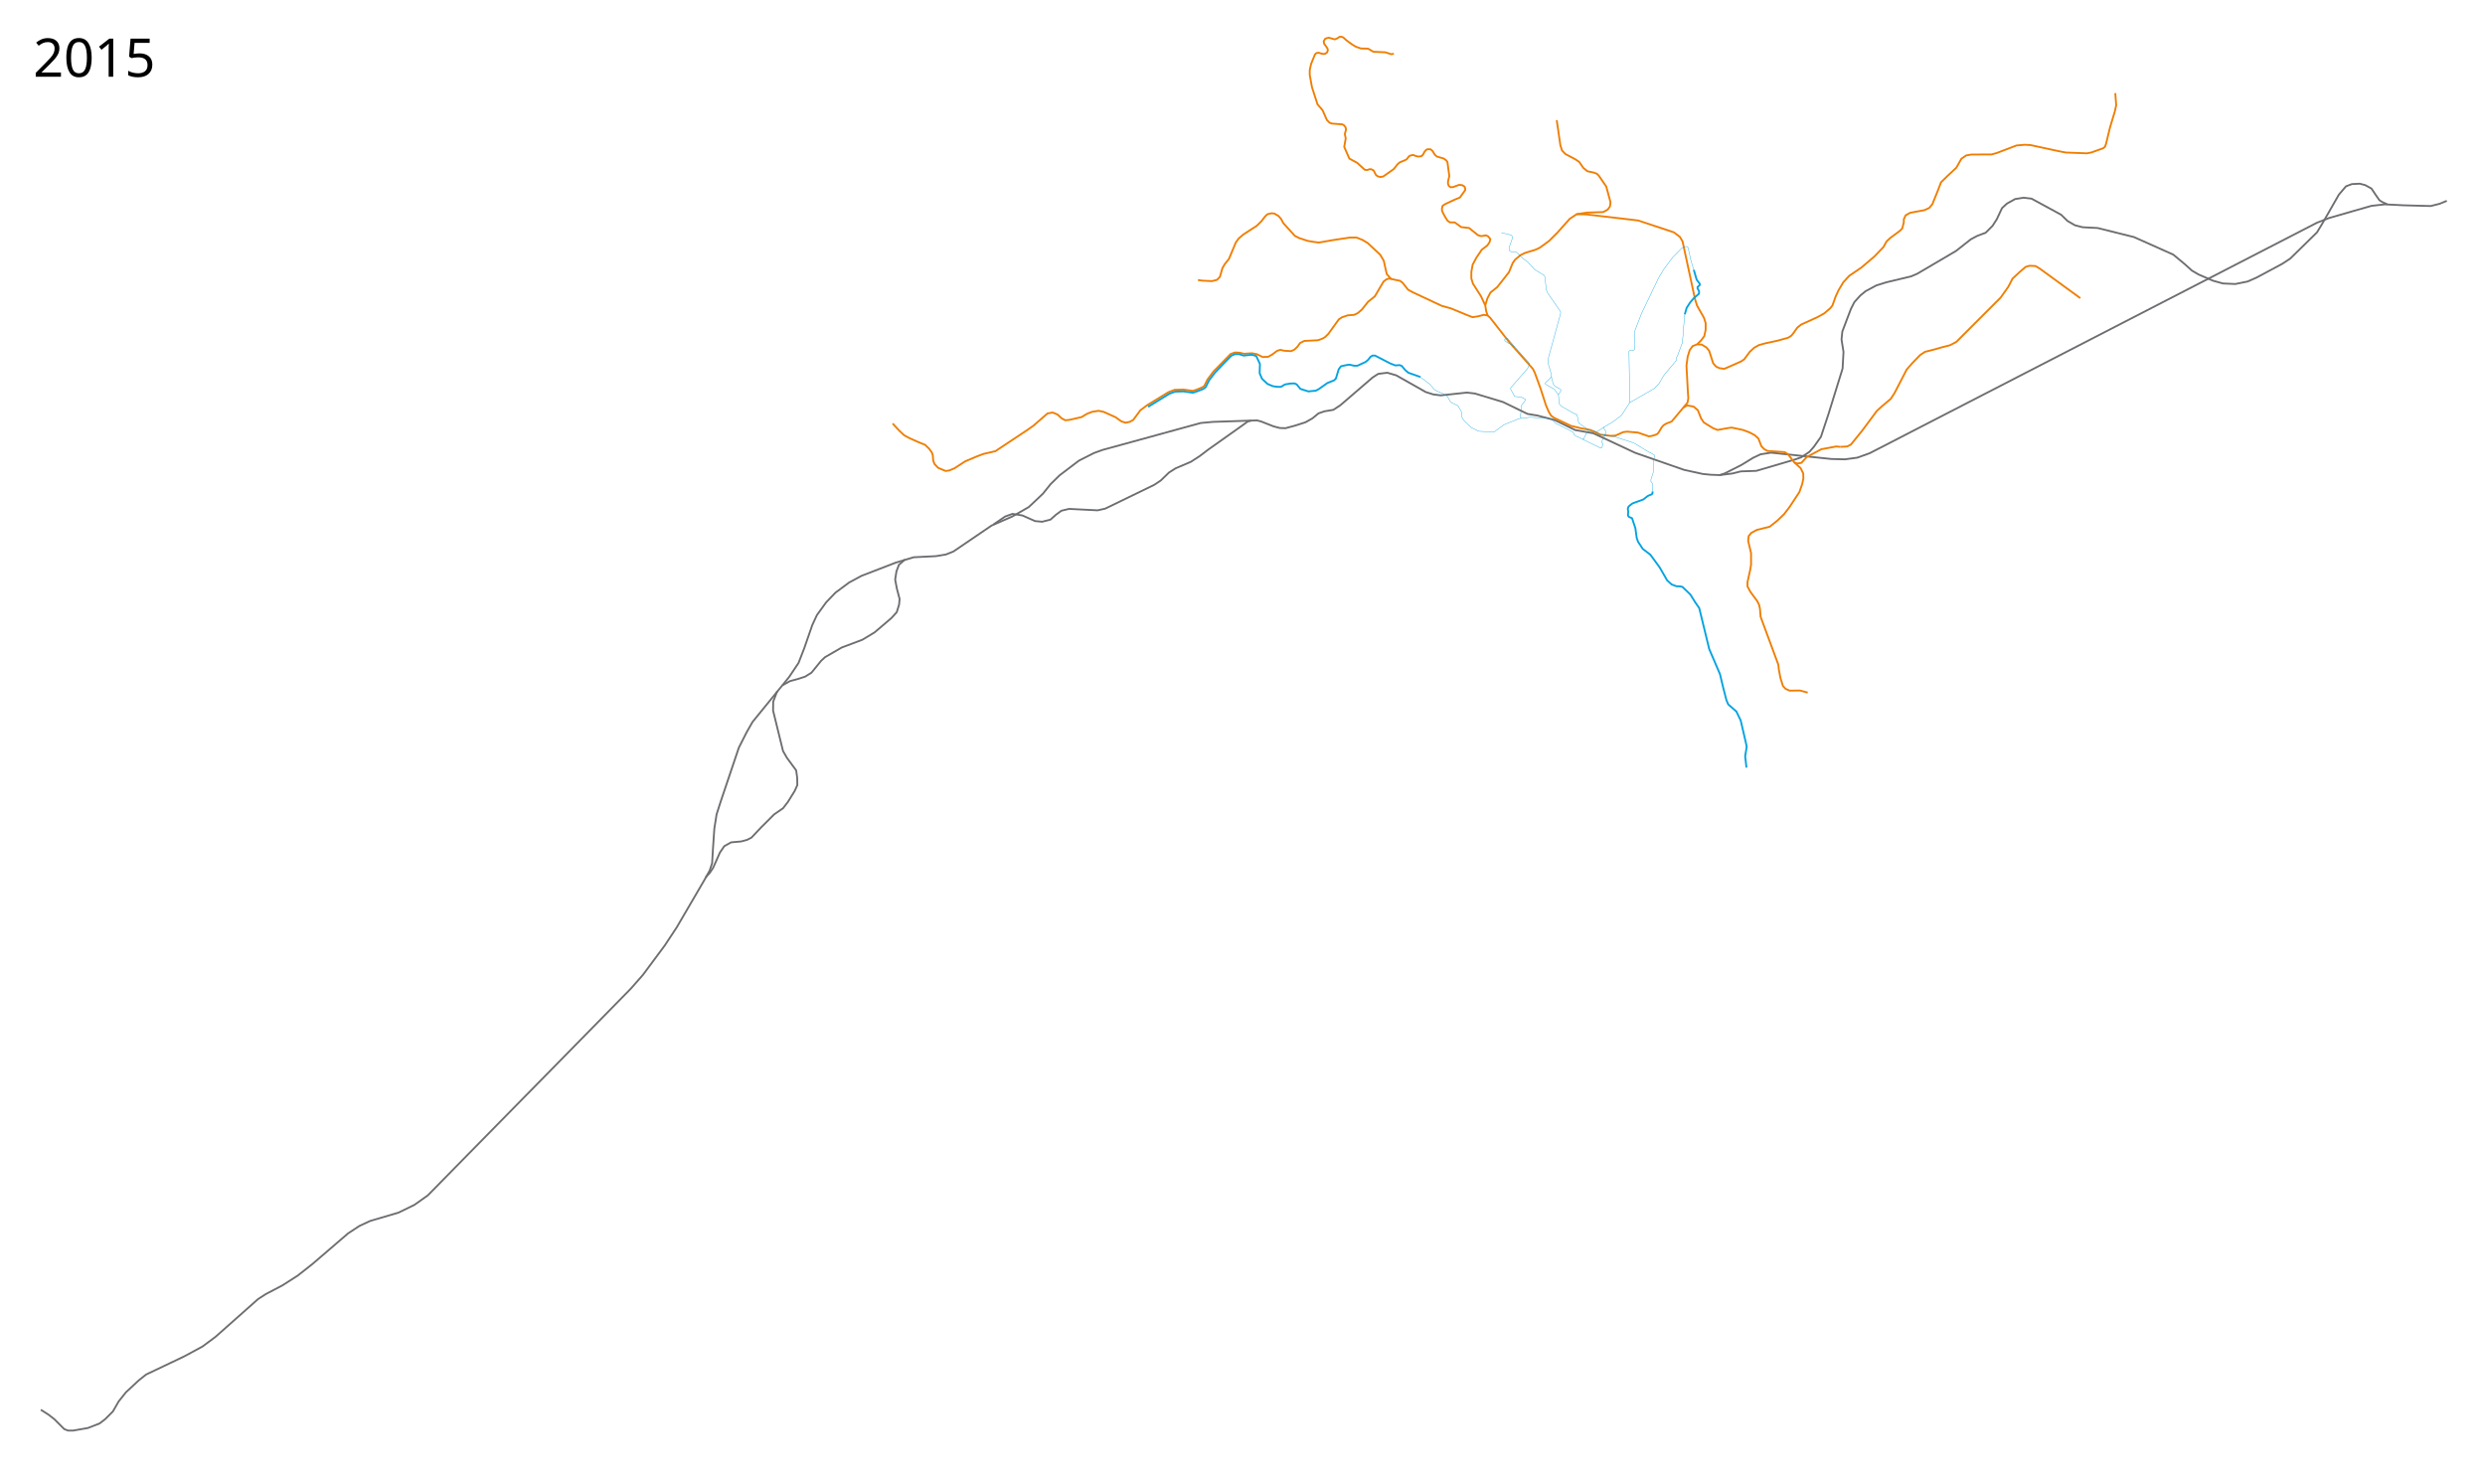
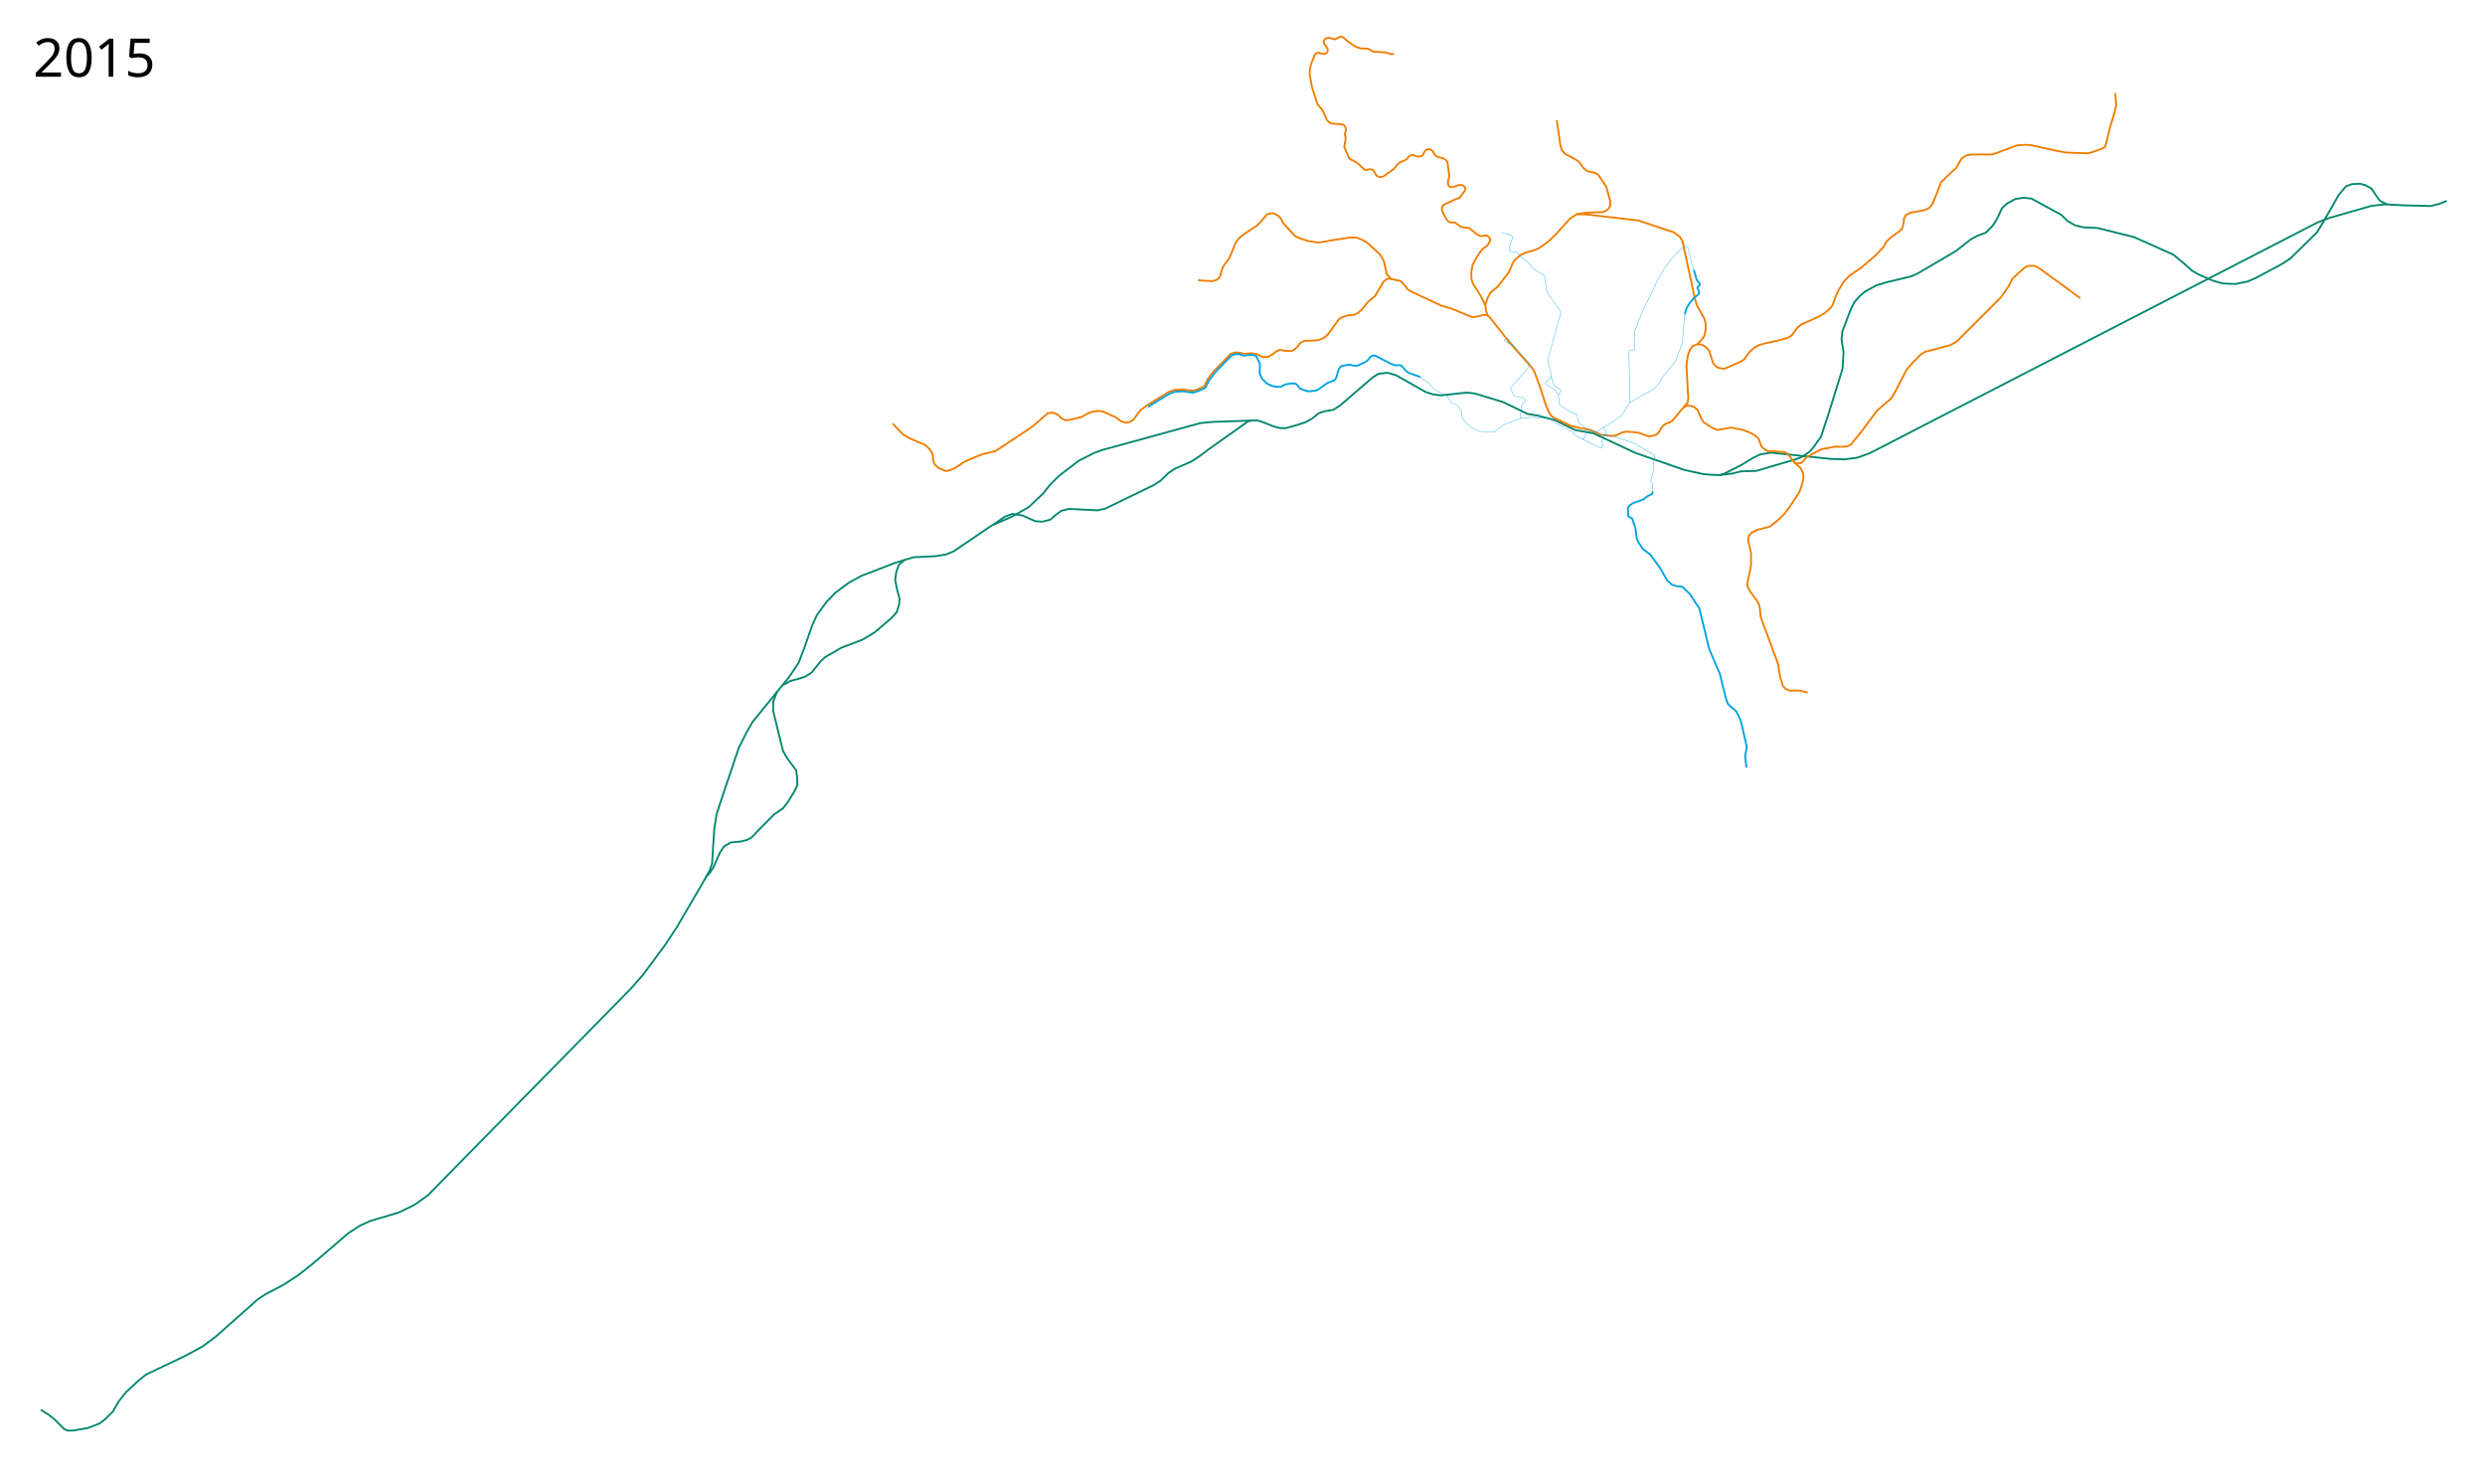
<svg xmlns="http://www.w3.org/2000/svg" height="4000" width="6700">
-   <path d="M110 3801l20.75 13.25 15.75 12.25 26.75 26.75 10.5 4H197l40-7 31.5-12.25 15-11.5 21-21 15.5-27 19.5-24.5 35-32.5L394 3706l103-49 49-26.5 35-26 115-102 21-13.5 44-23 41.5-26.5 40-31.5 96-82.5 30.5-20 29-13.5 76.5-22.5 43-21 36-25.5 547-557 33-37.5 59-79.5 32-48.5L1899 2373l14.5-26 6.5-19.5 2-35 4-58.5 6-38 11-34.5 49-145.5 21-41.5 16-28 98.5-121 25.5-38 15.5-40 21.5-62 12.5-27 25-34.5 25-26 37-27.5 33.5-18 92-35.5 48.5-14.5 60-3 27-4.5 20-8 103-70 56-24.5 44.5-25.5 38-36 20.5-25.5 24.5-24 52-39.5 40.5-20.5 23.5-8.5 264.5-72.5 32.5-3 119-4 11.5 3 33 13 17 4.5 15.5.5 26-7 28-9 18.5-10.5 16.5-13.5 16-5.5 24-4 19-12.5 86.5-74.5 15.5-10 24.5-3 24 7 79.5 45 20.5 6.5 20 2.5 70.5-7.5 21.5 2.5 76 23 66 32 27 4.5 46.75 12.25 54.75 26.75 49 8.75 113 52.75 132 46 50.5 11 20.5 2 24.5 1 13.5-4.5 45.5-23 31-19 20-9.5 28.5-4.5 162 17 37 1 33.5-4.5 33.5-12 1206-621.5 32-12.5 66-19 49-14 36-4 50 2.5 73.5 2 24-6 19.5-8" fill="none" stroke="#6c6d70" stroke-width="5" stroke-linejoin="round" />
-   <path d="M4636.5 1281l34.443-4.366 22.627-5.657 41.72-1.414 105.712-31.113 15.203-5.303 21.92-14.496 12.02-13.435 19.446-27.577 20.506-61.872 37.83-121.976 2.475-44.901-5.303-33.588 2.122-21.213 11.313-30.052 12.021-31.466 9.192-18.031 15.91-17.678 14.142-11.667 28.992-15.557 27.223-8.485 66.468-15.91 16.617-7.071 104.652-61.518 39.952-31.467 17.324-9.192 22.627-8.485 18.739-18.739 11.313-17.677 14.143-30.052 13.081-12.021 22.274-12.374 22.98-3.536 21.214 2.475 79.903 43.487 16.97 16.617 20.153 11.667 20.506 5.304 40.659 2.12 97.934 24.396 106.066 47.376 31.113 25.81 18.738 16.97 18.032 10.607 39.244 16.97 26.87 7.425 33.234 1.414 33.234-6.717 24.749-10.96 68.59-36.77 21.566-14.142 72.125-70.71 14.142-23.335 44.901-78.49 19.092-22.273 15.91-6.01 21.213-1.061 14.85 3.889 16.616 9.192 11.668 17.324 9.9 14.143 7.07 4.596 13.789 6.364M2440.02 1508.565l-16.262 14.142-6.718 17.678-3.536 22.274 4.597 24.395 7.424 27.93-1.414 15.203-6.364 20.506-14.142 15.557-45.609 38.89-32.88 19.8-55.508 20.86-45.255 26.162-10.606 9.9-25.81 31.82-16.97 10.606-19.446 6.364-21.213 5.657-20.506 11.314M2095.66 1863.179l-10.96 28.638-.354 24.041 26.87 109.248 10.607 18.385 24.749 33.588 2.828 20.152.354 19.446-7.071 15.91-18.385 29.698-13.082 16.97-24.041 16.618-35.356 35.355-25.81 27.224-11.666 6.01-15.557 4.243-27.577 2.475-18.385 10.253-11.667 16.97-18.385 41.366-8.839 13.435-11.667 12.728" fill="none" stroke="#6c6d70" stroke-width="5" stroke-linejoin="round" />
+   <path d="M110 3801l20.75 13.25 15.75 12.25 26.75 26.75 10.5 4H197l40-7 31.5-12.25 15-11.5 21-21 15.5-27 19.5-24.5 35-32.5L394 3706l103-49 49-26.5 35-26 115-102 21-13.5 44-23 41.5-26.5 40-31.5 96-82.5 30.5-20 29-13.5 76.5-22.5 43-21 36-25.5 547-557 33-37.5 59-79.5 32-48.5L1899 2373l14.5-26 6.5-19.5 2-35 4-58.5 6-38 11-34.5 49-145.5 21-41.5 16-28 98.5-121 25.5-38 15.5-40 21.5-62 12.5-27 25-34.5 25-26 37-27.5 33.5-18 92-35.5 48.5-14.5 60-3 27-4.5 20-8 103-70 56-24.5 44.5-25.5 38-36 20.5-25.5 24.5-24 52-39.5 40.5-20.5 23.5-8.5 264.5-72.5 32.5-3 119-4 11.5 3 33 13 17 4.5 15.5.5 26-7 28-9 18.5-10.5 16.5-13.5 16-5.5 24-4 19-12.5 86.5-74.5 15.5-10 24.5-3 24 7 79.5 45 20.5 6.5 20 2.5 70.5-7.5 21.5 2.5 76 23 66 32 27 4.5 46.75 12.25 54.75 26.75 49 8.75 113 52.75 132 46 50.5 11 20.5 2 24.5 1 13.5-4.5 45.5-23 31-19 20-9.5 28.5-4.5 162 17 37 1 33.5-4.5 33.5-12 1206-621.5 32-12.5 66-19 49-14 36-4 50 2.5 73.5 2 24-6 19.5-8" fill="none" stroke="#00866e" stroke-width="5" stroke-linejoin="round" />
+   <path d="M4636.5 1281l34.443-4.366 22.627-5.657 41.72-1.414 105.712-31.113 15.203-5.303 21.92-14.496 12.02-13.435 19.446-27.577 20.506-61.872 37.83-121.976 2.475-44.901-5.303-33.588 2.122-21.213 11.313-30.052 12.021-31.466 9.192-18.031 15.91-17.678 14.142-11.667 28.992-15.557 27.223-8.485 66.468-15.91 16.617-7.071 104.652-61.518 39.952-31.467 17.324-9.192 22.627-8.485 18.739-18.739 11.313-17.677 14.143-30.052 13.081-12.021 22.274-12.374 22.98-3.536 21.214 2.475 79.903 43.487 16.97 16.617 20.153 11.667 20.506 5.304 40.659 2.12 97.934 24.396 106.066 47.376 31.113 25.81 18.738 16.97 18.032 10.607 39.244 16.97 26.87 7.425 33.234 1.414 33.234-6.717 24.749-10.96 68.59-36.77 21.566-14.142 72.125-70.71 14.142-23.335 44.901-78.49 19.092-22.273 15.91-6.01 21.213-1.061 14.85 3.889 16.616 9.192 11.668 17.324 9.9 14.143 7.07 4.596 13.789 6.364M2440.02 1508.565l-16.262 14.142-6.718 17.678-3.536 22.274 4.597 24.395 7.424 27.93-1.414 15.203-6.364 20.506-14.142 15.557-45.609 38.89-32.88 19.8-55.508 20.86-45.255 26.162-10.606 9.9-25.81 31.82-16.97 10.606-19.446 6.364-21.213 5.657-20.506 11.314M2095.66 1863.179l-10.96 28.638-.354 24.041 26.87 109.248 10.607 18.385 24.749 33.588 2.828 20.152.354 19.446-7.071 15.91-18.385 29.698-13.082 16.97-24.041 16.618-35.356 35.355-25.81 27.224-11.666 6.01-15.557 4.243-27.577 2.475-18.385 10.253-11.667 16.97-18.385 41.366-8.839 13.435-11.667 12.728" fill="none" stroke="#00866e" stroke-width="5" stroke-linejoin="round" />
  <path d="M2406.787 1141.93l15.91 17.324 14.849 14.142 14.142 7.778 22.981 10.254 19.8 8.131 10.606 10.253 7.424 10.253 2.475 7.071 1.06 14.496 3.89 9.9 9.546 9.9 9.9 4.242 10.253 4.242 9.899-1.414 14.142-6.01 28.284-18.385 32.527-13.789 16.97-6.364 32.174-7.424 85.914-56.922 16.97-12.021 37.83-32.88 13.789-2.476 13.082 5.304 10.96 10.253 9.9 5.303 11.666-1.06 32.174-7.425 14.849-8.839 13.435-5.303 17.678-2.829 13.788 2.829 32.174 14.495 15.202 10.96 11.668 3.89 11.667-2.475 9.192-5.304 19.092-25.809 18.385-13.789 57.276-35.001 16.617-6.364 23.688-.707 25.456 3.535 10.96-3.535 14.496-6.01 5.303-3.536 8.839-17.678 16.263-21.567 45.962-47.022 12.02-4.243 12.375.707 12.021 2.829 20.86-1.415 13.435 2.475 15.91 7.778 14.849-.707 11.667-6.717 12.02-9.193 8.84-2.828 10.96 2.475 18.385 1.06 8.838-4.242 8.132-7.778 7.071-9.9 11.314-5.657 36.416-1.767 11.314-3.89 7.778-4.242 9.192-8.839 28.284-39.244 8.486-5.657 15.556-5.304 17.678-1.414 9.546-4.596 11.313-9.9 16.264-20.506 18.385-14.849 23.334-39.598 7.071-5.657 7.425-2.828 30.405 6.364 7.072 5.657 14.142 18.031 12.728 7.071 77.781 36.416 25.103 7.071 44.547 18.385 13.789 5.303 14.142-2.121 16.617-4.243 9.9 1.768 6.717 6.01 52.326 66.822 62.933 71.064 5.303 10.607 15.556 42.78 14.496 44.901 7.071 16.617 6.717 11.314 7.779 5.657 45.962 21.92 28.284 6.717 24.041 4.243 20.153 9.192 7.248 3.536 27.047 3.182 13.258-.707 20.683-9.37 10.606-1.237 29.169 2.475 28.991 10.076 6.01-.53 11.137-3.005 6.364-3.005 3.89-4.773 7.6-12.905 5.127-5.657 7.248-4.42 14.319-5.48 8.132-9.545 23.334-27.93 10.607-6.011 17.324 3.182 11.314 9.546 8.839 22.273 7.424 10.96 25.102 15.557 12.021 4.596 27.224-4.95 10.606-1.414 30.406 6.364 18.031 6.718 13.789 7.424 9.9 8.84 8.131 20.859 7.425 7.778 8.839 4.95 46.315 3.182 8.485 5.303 7.779 9.546 9.545 12.728 8.132 3.182 11.314-1.768 14.142-15.556 39.598-21.214 39.952-7.424 11.313 1.06" fill="none" stroke="#ef7d00" stroke-width="5" stroke-linejoin="round" />
  <path d="M4837.467 1246.582l17.324 15.556 7.07 14.496.354 12.728-2.828 14.849-7.778 22.274-26.517 40.305-14.85 19.445-18.03 17.325-20.86 16.617-34.295 8.485-15.202 8.132-7.072 8.485-1.414 13.081 7.778 32.88v32.528l-2.828 15.203-6.718 30.405v12.02l8.132 14.85 18.031 24.395 5.304 10.607 2.121 10.607 1.768 21.213 47.73 129.047 1.414 13.081 4.242 22.628 6.718 21.566 7.07 7.779 10.961 4.95 27.93-.354 20.86 5.657M4961.917 1204.862l18.385-1.06 9.9-4.95 31.466-38.89 38.537-51.973 12.375-11.314 25.102-21.213 10.253-15.556 32.88-63.64 15.91-18.031 20.506-21.213 13.082-8.486 22.627-5.657 23.688-6.717 20.86-5.303 17.324-9.193 98.995-98.995 20.152-20.152 20.86-29.345 11.314-21.92 19.445-18.032 16.264-13.788 10.253-2.829 15.91.707 11.313 6.718 109.602 79.903" fill="none" stroke="#ef7d00" stroke-width="5" stroke-linejoin="round" />
-   <path d="M2679.023 1413.813l31.113-21.214 19.799-7.07 26.516 4.242 34.295 15.203 19.092 1.768 22.274-5.657 15.202-13.435 14.496-10.607 20.506-4.95 77.075 3.89 20.506-4.597 131.875-63.993 17.678-11.667 22.274-21.567 17.678-11.314 41.365-17.677 24.042-15.557 22.274-16.97 94.752-67.175 12.018-8.78 9.549-2.534" fill="none" stroke="#6c6d70" stroke-width="5" stroke-linejoin="round" />
+   <path d="M2679.023 1413.813l31.113-21.214 19.799-7.07 26.516 4.242 34.295 15.203 19.092 1.768 22.274-5.657 15.202-13.435 14.496-10.607 20.506-4.95 77.075 3.89 20.506-4.597 131.875-63.993 17.678-11.667 22.274-21.567 17.678-11.314 41.365-17.677 24.042-15.557 22.274-16.97 94.752-67.175 12.018-8.78 9.549-2.534" fill="none" stroke="#00866e" stroke-width="5" stroke-linejoin="round" />
  <path d="M3230 755l12 1.75 25.75 1.25 13.5-3.5 7.75-7.75 6.75-23.5 6.5-11.25 11.25-14 18.5-44.25 7.5-10.5 12.75-11 36-23.25 12.75-12.5 10.25-13.25 6.25-5.75 10.75-2.5 7.5.75 11.5 6.75 7.25 8.5 5.25 10.25 31.5 34.75 11.25 5.75 23.5 7.75 14.75 2.5 15 2 37.25-6.5 46.5-7h18l16.25 6.5 13.75 8.25 33.75 31.5 9.75 16.5 4.25 19.75 3.75 16 12.125 13.625M4538.36 1099.15l11.39-13.4 2.253-11.816-1.003-14.184-4-74 3.25-24 5.5-17.75 7.75-10.75 12.25-4.75 12.25.5 12.75 7.75 7.5 9.25 10.75 33.5 7.75 8.75 8.75 4.25 13.25 2 13.5-5.75 32-14.25 8.5-5.75 15-20.25 12-11 12.5-7 16-4.5 33.5-7.25 29-8 8.75-5.5 4.75-5.5 11.75-16.5 10.5-8.25 44-20 18.25-10.25 16-13.75 5.75-7.25 9-25 7.75-16.5 12.5-21 16-17.5 33-22.5 35-29.75 24.25-25.25 8.5-15.25 9.75-9.25 26-19.25 6.5-6.5 4.25-16.25v-8.5l5-10.75 12-6.75 39-7.25 12.75-6 8.25-10 14.75-36.5 8.56-22.402 16.558-16.287 24.702-23.073 13.844-24.43 12.758-8.687 13.844-2.443 54.562-.272 13.844-3.8 53.476-20.359 21.716-1.9 16.015.814 75.192 16.287 19.816 3.8 57.276 2.172 12.216-2.443 30.945-11.13 5.43-4.071 2.985-8.958 10.315-42.618 13.301-44.246 3.53-16.287-2.444-32.575M4010.859 850.602l-3.89-11.667-2.474-15.557-11.314-24.395-21.92-34.294-4.243-13.789v-17.678l3.535-19.799 9.9-18.384 14.496-21.567 15.202-11.668 6.01-8.838 2.122-8.486-6.364-7.424-5.657-2.475-12.728 2.121-8.485-2.475-24.041-19.445-21.214-2.475-17.677-12.728h-12.728l-6.718-4.596-7.955-12.905-6.54-12.905-.53-6.187 1.767-7.955 6.364-4.42 24.395-11.49 15.91-6.54 14.319-19.8v-5.48l-2.121-4.419-6.187-3.712-7.955-.707-16.794 6.01-6.541.354-4.773-3.89-1.944-5.656v-5.834l3.535-14.849-5.126-37.653-3.006-4.42-7.07-5.126-18.385-5.304-5.657-5.126-6.01-10.077-5.304-4.242-7.778-.354-3.89 1.591-4.595 5.127-4.066 8.132-4.597 4.065-7.955 1.061-6.894-1.59-7.424-3.006-9.016 2.298-2.828 2.475-4.95 6.717-4.243 2.475-14.672 6.01-6.364 5.48-9.723 12.552-28.638 20.152-7.955 1.415-7.07-1.945-4.597-3.535-6.364-12.198-6.187-3.182-4.95-.177-5.657 2.122-6.717-.354-20.683-18.915-5.303-2.829-15.91-8.662-13.789-31.643 4.066-22.804-2.475-12.02 3.359-11.668-1.414-6.54-5.127-6.011-4.243-1.591-27.577-2.121-6.01-2.298-7.248-7.248-11.667-26.34-13.612-15.91-15.026-46.315-6.01-33.234v-12.905l3.712-16.617 10.253-25.28 3.889-3.888 6.187-1.061 5.303 1.768 6.364 1.59 5.834-.353 5.303-3.889 2.122-6.187-1.415-4.95-8.838-12.374-1.061-6.54 4.242-6.895 8.84-2.652 8.838 2.298 7.955 2.298 6.718-2.828 6.54-4.243h4.597l4.773 1.591 9.015 8.132 14.496 10.607 10.783 6.54 13.612 4.773 19.092.354 14.672 8.485 32.35 1.414 15.38 5.127 7.248-1.238" fill="none" stroke="#ef7d00" stroke-width="5" stroke-linejoin="round" />
  <path d="M4004.495 823.378l5.755-18.878 8.25-15.75L4037 774l31.5-40.25 10-24.5 6.5-9.25 14.5-12 12.25-6 28.5-8.75 11.5-5.5 25-18.25 22.25-22.25 33.25-37.25 18.75-12.5 27.75-4.25 44-1.5 12-6.75 6-8.25 1.5-11.5-11.5-42.25-20-29.25-5.25-5.25-8.75-3.25-16.75-3.5-11-9-11.25-16.25-10-6.75-27.25-14.5-9-9.5-4.5-14.25-9.75-67.5" fill="none" stroke="#ef7d00" stroke-width="5" stroke-linejoin="round" />
  <path d="M4251 577.5l27 .75 138.75 16.25 96.5 32 16 12.25 7.25 12.25 33.5 155.25 5.5 17.75 18.75 33 4.5 14.25V889l-3.75 17.5-8.5 11.25-10.75 10.75" fill="none" stroke="#ef7d00" stroke-width="5" stroke-linejoin="round" />
  <path d="M3829.486 1016.949l11.264 8.051 15.5 12 10.25 12.5 6.75 4.5 17.5 7.5 11.5 7 3.5 6.25 4.75 8 4.5 3.5 9.25 4.5 6.75 3.25 8.25 13.75 2 6.25-.25 9.5 5.25 9.5 5.75 6 5 4.75 9.75 9 19.75 10 40 2 4-1.5 24.25-18 40.75-16.5 30.25-3.75 53.875 3.5 4.875 2.25 9.625 10.5 46.375 23.25 2.375 3.25 1.75 5 4.75 3 17.52 8.578 2.73-.578 11.625-23.625 2-.375 6.875 4.75 2.875-.25 2.625-2.625 8.75 2.25 2.75-.875 18.5-12 22.25-13.125L4369 1122l4.875-5.25 20.25-31.25L4392 947.25l2.625-2.625 9.875-.25 2.875-2.75-.625-46.875 18.696-48.566 45.929-96.059 14.25-23.75 23.75-32 25.375-25.875 10.375-3.75 3.875.125 2.125 2.125 8.375 37.125 7.25 23.375" fill="none" stroke="#00a2e0" stroke-linejoin="round" />
  <path d="M4266.895 1184.328l48.48 23.672 3.125-1 3.5-8.5-.25-2.25-2.875-3.25v-3.25l10.875-21.875.125-3.875-5.375-9 .875-3.625" fill="none" stroke="#00a2e0" stroke-linejoin="round" />
  <path d="M4566.75 727.5l7.75 26.625 8.25 10.875.125 3.75-5.875 5-.125 4 4 6.875v7.25L4567 803.75l-10.125 11.75-9.375 14.625-5 17.5" fill="none" stroke="#00a2e0" stroke-width="5" stroke-linejoin="round" />
  <path d="M4542.5 847.625l-.875 6.125-5.5 69.875-11.75 31.5-3.875 8.375-.625 8-30.625 36.25-4.125 5.75-11.75 20.125-13.5 14.125-65.75 37.75" fill="none" stroke="#00a2e0" stroke-linejoin="round" />
  <path d="M4708.773 2069.654l-3.535-30.759 4.242-25.81-2.828-12.727-13.435-57.983-11.668-24.042-21.92-19.092-4.95-11.667-8.839-34.295-8.485-35.708-28.991-67.53-26.87-110.308-10.96-15.91-13.082-20.86-21.213-20.506-6.01-1.414-10.254-.353-13.081-4.95-12.02-10.96-20.153-35.002-25.103-34.295-20.506-15.556-12.728-19.445-3.535-10.253-3.536-25.81-9.015-27.223-7.955-3.36-3.182-4.065.884-10.607-1.238-7.07 1.591-5.304 3.536-3.712 7.424-5.657 10.784-4.066 10.783-3.712 7.778-3.006 12.021-9.369 4.773-2.121 5.48-2.121 2.121-2.122.884-5.833" fill="none" stroke="#00a2e0" stroke-width="5" stroke-linejoin="round" />
  <path d="M4455.982 1325.07l.354-4.772-.884-16.617-4.243-5.127v-5.48l7.779-24.395-.707-28.815 2.474-9.015v-3.89l-18.561-10.076-36.593-22.273-53.917-17.501-8.434-.484-5.125-2.125-26.923-2.871-4.42-5.127-2.407-2.627M4329.25 1173.375l-3.25 2.125M4328.173 1170.568l-4.42 2.386M4283.25 1159.75l-26.318-19.057-1.238-3.36-3.712-19.445-6.364-2.12-34.118-19.27-7.07-7.07-.708-5.304-1.944-19.799 6.54-10.43-.353-3.712-16.617-9.9-3.182-4.242-4.243-14.142-.884-6.895-.884-7.601-8.131-27.93v-9.193l1.767-9.193 31.82-115.612v-4.95l-35.178-51.088-3.89-9.722-2.474-30.936-2.475-6.188-25.986-15.91-18.209-19.798-14.495-10.784-13.435-13.965-4.42-2.652-13.611-.884-3.36-2.828-1.06-3.359.177-6.01 8.839-25.103-.884-4.419-2.475-2.652-2.475-1.06-24.395-5.834" fill="none" stroke="#00a2e0" stroke-linejoin="round" />
  <path d="M4201.778 1064.325l-11.528-15.075-23.375-13.25-.625-3.75 17-16.375M4101.75 1127.75l-2.625-2.375 3.5-33 9.75-12.5v-3.625L4101 1070.5l-17.25-1.5-11-20.25 1-3.75 45.25-52 4.429-10.193.203-2.168-.725-1.85-39.407-43.914-18.364-21.982-2.386-1.643-5.75 4v2.875l1.625 2 24.875 14.75" fill="none" stroke="#00a2e0" stroke-linejoin="round" />
  <text style="line-height:125%;-inkscape-font-specification:Sans" y="206.961" x="89.453" font-weight="400" font-size="144px" font-family="Sans" letter-spacing="0" word-spacing="0">
    <tspan y="206.961" x="89.453">2015</tspan>
  </text>
  <path d="M3829.485 1016.949l-1.944-1.238-15.38-5.48-15.202-5.303-9.193-8.132-8.485-10.253-6.01-2.121-10.96.884-14.143-5.48-40.658-21.037-6.718-.177-5.657 3.359-6.54 8.309-6.718 5.656-21.92 10.077-8.662.176-12.021-2.828h-3.89l-16.44 3.359-3.712 1.06-5.833 7.955-7.779 25.28-4.95 4.596-17.854 7.07-23.158 16.441-8.131 4.243-19.976 1.944-21.39-6.717-10.076-12.198-6.188-2.652-10.783.354-14.672 2.475-10.784 6.54h-8.662l-12.905-1.767-14.672-6.187-14.85-13.966-6.32-14.941.75-25-10.017-21.384L3375 956.5l-22 2.25-12.75-4h-10.5L3320 959l-25.5 26-18.22 19.234-16.15 20.901-9.366 18.866-6.65 4.75-14.523 5.701-13.3 4.48-25.653-3.666-22.666.815-15.337 5.7-57.276 35.153" fill="none" stroke="#00a2e0" stroke-width="5" stroke-linejoin="round" />
</svg>
